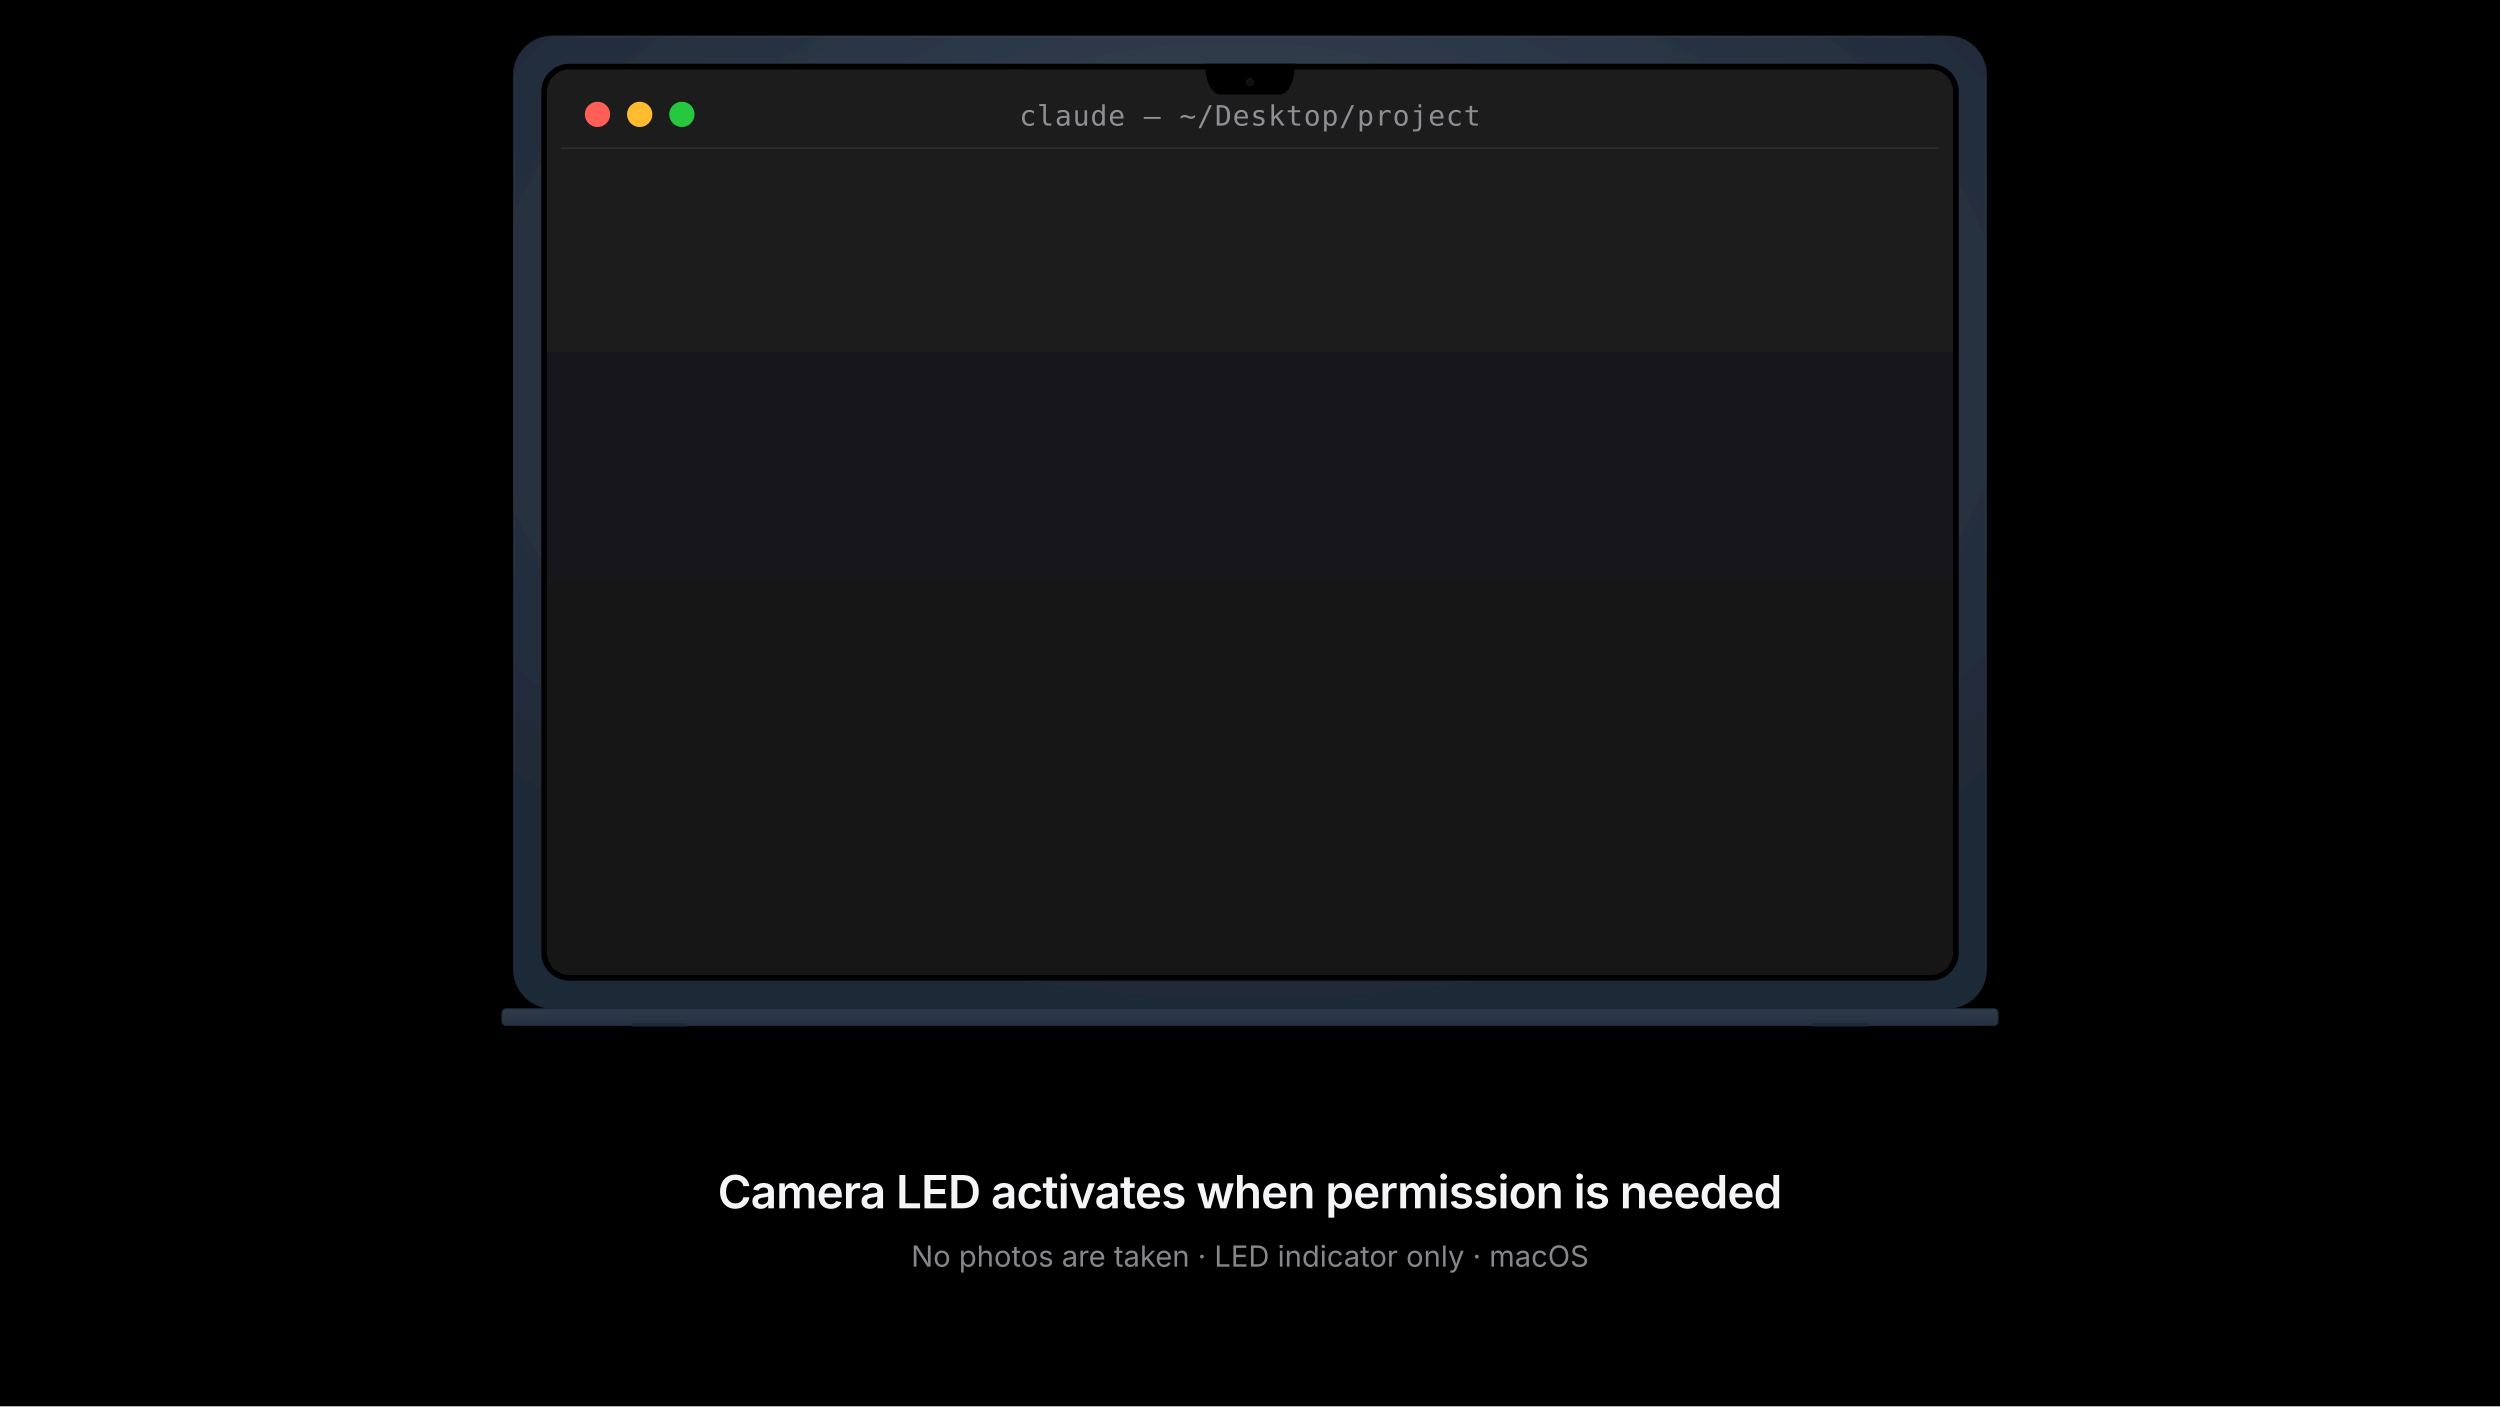
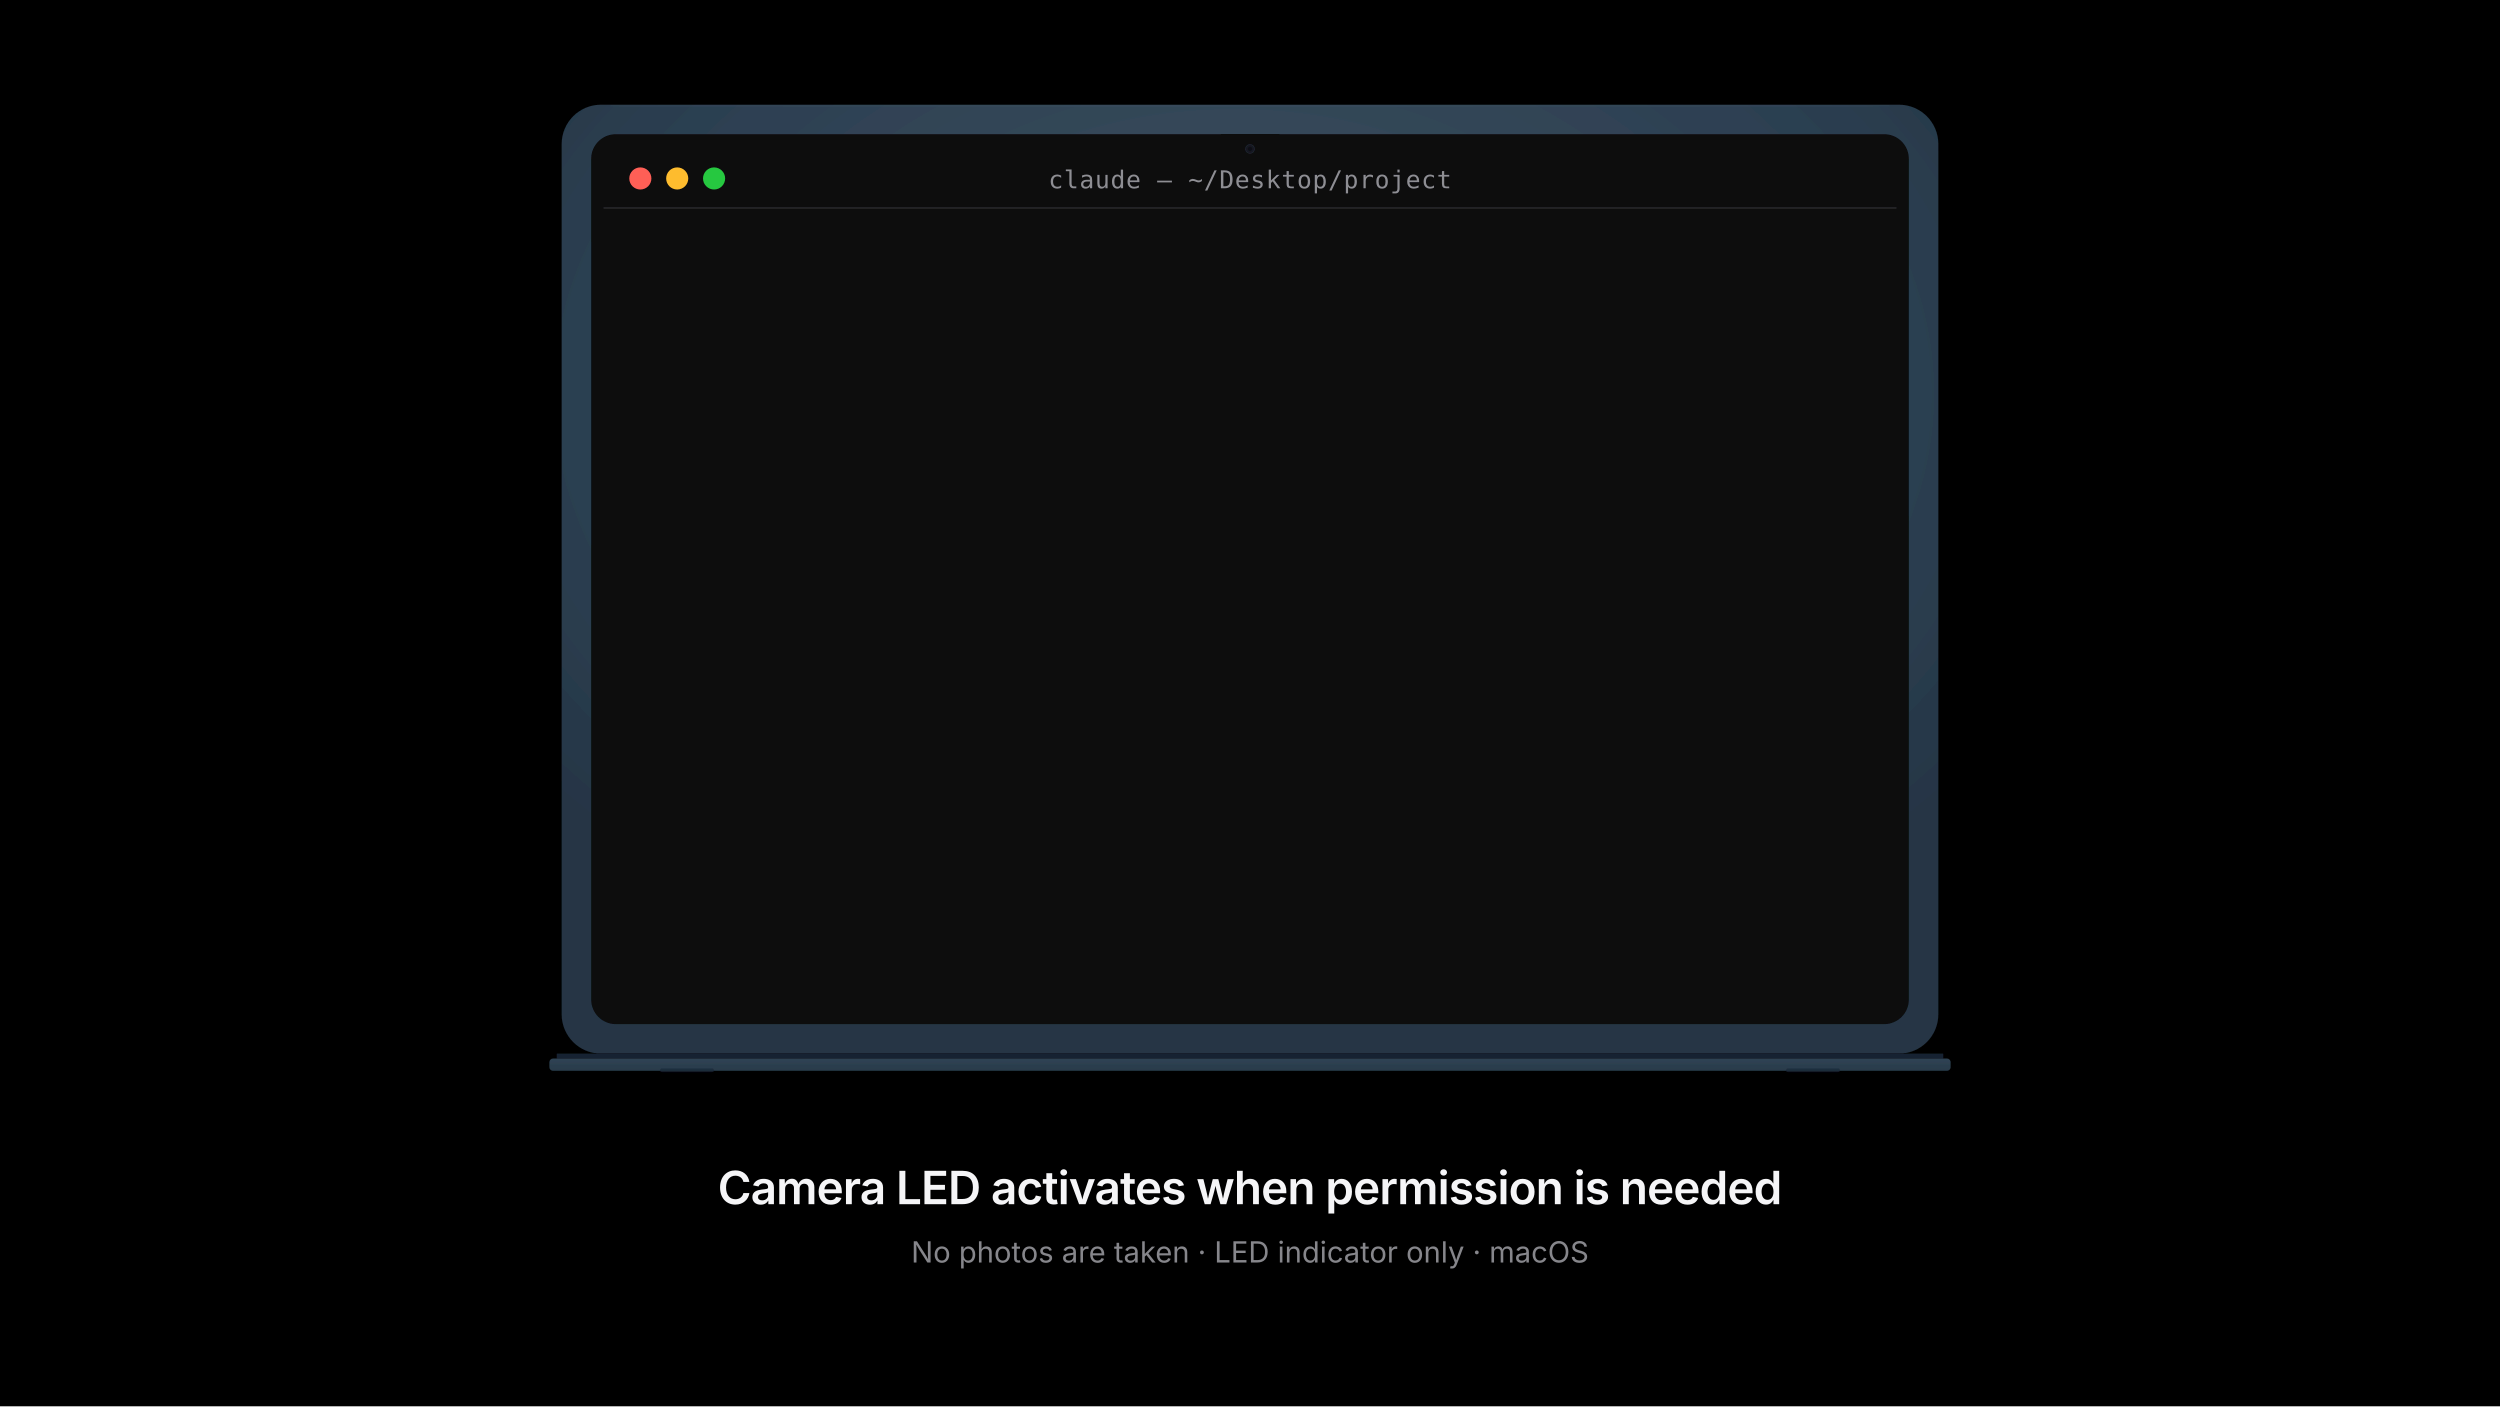
<svg xmlns="http://www.w3.org/2000/svg" viewBox="0 0 1200 675" width="1200" height="675">
  <defs>
-     <radialGradient id="midnightLid" cx="0.5" cy="0.35" r="0.65" fx="0.48" fy="0.28">
-       <stop offset="0%" stop-color="#394656" />
-       <stop offset="45%" stop-color="#2E3A4A" />
-       <stop offset="100%" stop-color="#1F2937" />
+     <radialGradient id="midnightLid" cx="0.5" cy="0.32" r="0.65" fx="0.48" fy="0.25">
+       <stop offset="0%" stop-color="#3D5060" />
+       <stop offset="40%" stop-color="#344758" />
+       <stop offset="80%" stop-color="#2B3E50" />
+       <stop offset="100%" stop-color="#253545" />
    </radialGradient>
    <linearGradient id="midnightBase" x1="0" y1="0" x2="0" y2="1">
-       <stop offset="0%" stop-color="#2E3A4A" />
-       <stop offset="100%" stop-color="#253040" />
+       <stop offset="0%" stop-color="#304354" />
+       <stop offset="100%" stop-color="#283A4A" />
    </linearGradient>
    <linearGradient id="screenBg" x1="0" y1="0" x2="0" y2="1">
      <stop offset="0%" stop-color="#1C1C1E" />
      <stop offset="100%" stop-color="#141416" />
    </linearGradient>
    <filter id="ledGlow" x="-200%" y="-200%" width="500%" height="500%">
-       <feGaussianBlur stdDeviation="6" result="b" />
+       <feGaussianBlur stdDeviation="5" result="b" />
      <feMerge>
        <feMergeNode in="b" />
        <feMergeNode in="SourceGraphic" />
      </feMerge>
    </filter>
-     <filter id="ambientShadow" x="-25%" y="-15%" width="150%" height="160%">
-       <feGaussianBlur stdDeviation="30" result="blur" />
-       <feColorMatrix in="blur" values="0 0 0 0 0  0 0 0 0 0  0 0 0 0 0  0 0 0 0.25 0" />
-     </filter>
-     <filter id="contactShadow" x="-3%" y="-1%" width="106%" height="108%">
-       <feDropShadow dx="0" dy="2" stdDeviation="4" flood-color="#000" flood-opacity="0.2" />
+     <filter id="deviceShadow" x="-8%" y="-4%" width="116%" height="116%">
+       <feDropShadow dx="0" dy="3" stdDeviation="8" flood-color="#000" flood-opacity="0.18" />
    </filter>
  </defs>
  <style>
    .mono { font-family: 'SF Mono', 'Menlo', 'Monaco', monospace; }
    .sf { font-family: 'SF Pro Display', 'SF Pro Text', -apple-system, BlinkMacSystemFont, 'Helvetica Neue', sans-serif; }
  </style>
  <rect width="1200" height="675" fill="#000" />
-   <ellipse cx="600" cy="508" rx="360" ry="18" fill="#000" filter="url(#ambientShadow)" />
-   <g transform="translate(600, 252) scale(1.35)" filter="url(#contactShadow)">
-     <rect x="-262" y="-174" width="524" height="346" rx="14" fill="url(#midnightLid)" />
-     <line x1="-240" y1="-173.5" x2="240" y2="-173.5" stroke="#fff" stroke-opacity="0.05" stroke-width="0.4" stroke-linecap="round" />
-     <line x1="-261.5" y1="-160" x2="-261.5" y2="160" stroke="#fff" stroke-opacity="0.03" stroke-width="0.3" />
-     <line x1="261.5" y1="-160" x2="261.5" y2="160" stroke="#fff" stroke-opacity="0.03" stroke-width="0.3" />
-     <rect x="-252" y="-164" width="504" height="326" rx="10" fill="#000" />
-     <rect x="-250" y="-162" width="500" height="322" rx="8" fill="url(#screenBg)" />
-     <path d="M-16,-164 C-16,-164 -16,-153 -10,-153 L10,-153 C16,-153 16,-164 16,-164" fill="#000" />
-     <circle cx="0" cy="-157.5" r="1.5" fill="#111318" />
-     <circle cx="0" cy="-157.5" r="0.8" fill="#0A0C10" />
-     <circle cx="0" cy="-157.5" r="1" fill="#0A0C10" opacity="0">
-       <animate attributeName="fill" values="#0A0C10;#30D158;#0A0C10" dur="0.9s" begin="2s;12s" end="6.5s;16.5s" repeatCount="indefinite" />
+   <g transform="translate(600, 278) scale(1.18)" filter="url(#deviceShadow)">
+     <rect x="-280" y="-193" width="560" height="386" rx="16" fill="url(#midnightLid)" />
+     <line x1="-260" y1="-192.5" x2="260" y2="-192.5" stroke="#fff" stroke-opacity="0.04" stroke-width="0.4" stroke-linecap="round" />
+     <rect x="-268" y="-181" width="536" height="362" rx="10" fill="#0C0C0E" />
+     <path d="M-12,-181 C-12,-181 -12,-171.5 -7,-171.5 L7,-171.5 C12,-171.5 12,-181 12,-181" fill="#0C0C0E" />
+     <circle cx="0" cy="-175" r="1.8" fill="#151820" stroke="#1E2530" stroke-width="0.3" />
+     <circle cx="0" cy="-175" r="0.9" fill="#0C0E14" />
+     <circle cx="0" cy="-175" r="1" fill="#0C0E14" opacity="0">
+       <animate attributeName="fill" values="#0C0E14;#30D158;#0C0E14" dur="0.9s" begin="2s;12s" end="6.5s;16.5s" repeatCount="indefinite" />
      <animate attributeName="opacity" values="0;1;0" dur="0.9s" begin="2s;12s" end="6.5s;16.5s" repeatCount="indefinite" />
-       <animate attributeName="fill" values="#0A0C10;#0A0C10" dur="0.01s" begin="6.5s;16.5s" fill="freeze" />
+       <animate attributeName="fill" values="#0C0E14;#0C0E14" dur="0.01s" begin="6.5s;16.5s" fill="freeze" />
      <animate attributeName="opacity" values="0;0" dur="0.01s" begin="6.5s;16.5s" fill="freeze" />
    </circle>
-     <circle cx="0" cy="-157.5" r="7" fill="transparent" filter="url(#ledGlow)" opacity="0">
+     <circle cx="0" cy="-175" r="6" fill="transparent" filter="url(#ledGlow)" opacity="0">
      <animate attributeName="fill" values="transparent;#30D158;transparent" dur="0.9s" begin="2s;12s" end="6.5s;16.5s" repeatCount="indefinite" />
      <animate attributeName="opacity" values="0;0.5;0" dur="0.9s" begin="2s;12s" end="6.5s;16.5s" repeatCount="indefinite" />
      <animate attributeName="opacity" values="0;0" dur="0.01s" begin="6.5s;16.5s" fill="freeze" />
    </circle>
-     <rect x="-266" y="172" width="532" height="6" rx="1.5" fill="url(#midnightBase)" stroke="#1F2937" stroke-width="0.3" />
-     <rect x="-220" y="177" width="20" height="1.5" rx="0.75" fill="#1A2332" opacity="0.6" />
-     <rect x="200" y="177" width="20" height="1.5" rx="0.75" fill="#1A2332" opacity="0.6" />
-     <line x1="-260" y1="178" x2="260" y2="178" stroke="#fff" stroke-opacity="0.02" stroke-width="0.3" />
-     <circle cx="-232" cy="-146" r="4.5" fill="#FF5F57" />
-     <circle cx="-217" cy="-146" r="4.5" fill="#FEBC2E" />
-     <circle cx="-202" cy="-146" r="4.5" fill="#28C840" />
-     <text x="0" y="-142" text-anchor="middle" class="mono" font-size="10" fill="#8E8E93" letter-spacing="0.3">claude — ~/Desktop/project</text>
-     <line x1="-245" y1="-134" x2="245" y2="-134" stroke="#38383A" stroke-width="0.4" />
+     <rect x="-282" y="193" width="564" height="2" fill="#162030" />
+     <rect x="-285" y="195" width="570" height="5" rx="1.5" fill="url(#midnightBase)" />
+     <rect x="-240" y="199" width="22" height="1.5" rx="0.75" fill="#1A2838" opacity="0.7" />
+     <rect x="218" y="199" width="22" height="1.5" rx="0.75" fill="#1A2838" opacity="0.7" />
+     <circle cx="-248" cy="-163" r="4.5" fill="#FF5F57" />
+     <circle cx="-233" cy="-163" r="4.5" fill="#FEBC2E" />
+     <circle cx="-218" cy="-163" r="4.5" fill="#28C840" />
+     <text x="0" y="-159" text-anchor="middle" class="mono" font-size="10" fill="#8E8E93" letter-spacing="0.3">claude — ~/Desktop/project</text>
+     <line x1="-263" y1="-151" x2="263" y2="-151" stroke="#38383A" stroke-width="0.4" />
    <g opacity="0">
      <animate attributeName="opacity" values="0;1" dur="0.6s" begin="0.5s;10.5s" fill="freeze" calcMode="spline" keySplines="0.25 0.1 0.25 1" />
      <animate attributeName="opacity" values="1;0" dur="0.4s" begin="9s;19s" fill="freeze" calcMode="spline" keySplines="0.25 0.1 0.25 1" />
-       <rect x="-246" y="-129" width="492" height="17" fill="#1C1C2E" opacity="0.35" rx="2" />
-       <text x="-236" y="-116" class="mono" font-size="11" fill="#BF5AF2" font-weight="500">❯</text>
-       <text x="-222" y="-116" class="mono" font-size="10.5" fill="#F5F5F7">edit my config file</text>
+       <rect x="-264" y="-146" width="528" height="17" fill="#1C1C2E" opacity="0.35" rx="2" />
+       <text x="-254" y="-133" class="mono" font-size="11" fill="#BF5AF2" font-weight="500">❯</text>
+       <text x="-240" y="-133" class="mono" font-size="10.5" fill="#F5F5F7">edit my config file</text>
    </g>
    <g opacity="0">
      <animate attributeName="opacity" values="0;1" dur="0.6s" begin="2s;12s" fill="freeze" calcMode="spline" keySplines="0.25 0.1 0.25 1" />
      <animate attributeName="opacity" values="1;0" dur="0.4s" begin="6.5s;16.5s" fill="freeze" calcMode="spline" keySplines="0.25 0.1 0.25 1" />
-       <text x="-236" y="-93" class="mono" font-size="10" fill="#F5F5F7">● I'll edit your config file.</text>
-       <text x="-236" y="-77" class="mono" font-size="10" fill="#F5F5F7">● Editing 1 file</text>
-       <text x="-146" y="-77" class="mono" font-size="8.5" fill="#636366"> (ctrl+o to expand)</text>
-       <text x="-226" y="-63" class="mono" font-size="9" fill="#636366">└ config.json</text>
-       <line x1="-236" y1="-51" x2="236" y2="-51" stroke="#38383A" stroke-width="0.4" />
-       <text x="-236" y="-35" class="mono" font-size="10.5" fill="#FF9F0A" font-weight="700">Edit file</text>
-       <text x="-226" y="-19" class="mono" font-size="10" fill="#F5F5F7">config.json</text>
-       <text x="-226" y="-5" class="mono" font-size="9" fill="#30D158">+  "theme": "dark"</text>
-       <text x="-236" y="15" class="mono" font-size="10.5" fill="#F5F5F7" font-weight="600">Do you want to proceed?</text>
-       <text x="-236" y="33" class="mono" font-size="10" fill="#0A84FF">❯</text>
-       <text x="-222" y="33" class="mono" font-size="10" fill="#F5F5F7">1. Yes</text>
-       <text x="-224" y="47" class="mono" font-size="10" fill="#636366">  2. Yes, allow editing from this project</text>
-       <text x="-224" y="61" class="mono" font-size="10" fill="#636366">  3. No</text>
-       <line x1="-246" y1="73" x2="246" y2="73" stroke="#2C2C2E" stroke-width="0.4" />
-       <text x="-236" y="87" class="mono" font-size="8" fill="#48484A">Esc to cancel · Tab to amend · ctrl+e to explain</text>
+       <text x="-254" y="-110" class="mono" font-size="10" fill="#F5F5F7">● I'll edit your config file.</text>
+       <text x="-254" y="-94" class="mono" font-size="10" fill="#F5F5F7">● Editing 1 file</text>
+       <text x="-164" y="-94" class="mono" font-size="8.5" fill="#636366"> (ctrl+o to expand)</text>
+       <text x="-244" y="-80" class="mono" font-size="9" fill="#636366">└ config.json</text>
+       <line x1="-254" y1="-68" x2="254" y2="-68" stroke="#38383A" stroke-width="0.4" />
+       <text x="-254" y="-52" class="mono" font-size="10.5" fill="#FF9F0A" font-weight="700">Edit file</text>
+       <text x="-244" y="-36" class="mono" font-size="10" fill="#F5F5F7">config.json</text>
+       <text x="-244" y="-22" class="mono" font-size="9" fill="#30D158">+  "theme": "dark"</text>
+       <text x="-254" y="-2" class="mono" font-size="10.5" fill="#F5F5F7" font-weight="600">Do you want to proceed?</text>
+       <text x="-254" y="16" class="mono" font-size="10" fill="#0A84FF">❯</text>
+       <text x="-240" y="16" class="mono" font-size="10" fill="#F5F5F7">1. Yes</text>
+       <text x="-242" y="30" class="mono" font-size="10" fill="#636366">  2. Yes, allow editing from this project</text>
+       <text x="-242" y="44" class="mono" font-size="10" fill="#636366">  3. No</text>
+       <line x1="-264" y1="56" x2="264" y2="56" stroke="#2C2C2E" stroke-width="0.4" />
+       <text x="-254" y="70" class="mono" font-size="8" fill="#48484A">Esc to cancel · Tab to amend · ctrl+e to explain</text>
    </g>
    <g opacity="0">
      <animate attributeName="opacity" values="0;1" dur="0.5s" begin="2.5s;12.5s" fill="freeze" calcMode="spline" keySplines="0.25 0.1 0.25 1" />
      <animate attributeName="opacity" values="1;0" dur="0.01s" begin="6.5s;16.5s" fill="freeze" />
-       <line x1="14" y1="-157" x2="60" y2="-178" stroke="#30D158" stroke-width="0.6" opacity="0.4" />
-       <rect x="64" y="-189" width="90" height="22" rx="11" fill="#0A1A0F" stroke="#30D158" stroke-width="0.4" opacity="0.85" />
-       <circle cx="78" cy="-178" r="3" fill="#30D158">
+       <line x1="12" y1="-175" x2="54" y2="-196" stroke="#30D158" stroke-width="0.6" opacity="0.4" />
+       <rect x="58" y="-207" width="90" height="22" rx="11" fill="#0A1A0F" stroke="#30D158" stroke-width="0.4" opacity="0.85" />
+       <circle cx="72" cy="-196" r="3" fill="#30D158">
        <animate attributeName="opacity" values="0.3;1;0.3" dur="0.9s" repeatCount="indefinite" />
      </circle>
-       <text x="88" y="-174" class="sf" font-size="10" fill="#30D158" font-weight="500" letter-spacing="0.2">LED Active</text>
+       <text x="82" y="-192" class="sf" font-size="10" fill="#30D158" font-weight="500" letter-spacing="0.2">LED Active</text>
    </g>
    <g opacity="0">
      <animate attributeName="opacity" values="0;1" dur="0.6s" begin="6.5s;16.5s" fill="freeze" calcMode="spline" keySplines="0.25 0.1 0.25 1" />
      <animate attributeName="opacity" values="1;0" dur="0.4s" begin="9s;19s" fill="freeze" calcMode="spline" keySplines="0.25 0.1 0.25 1" />
-       <text x="-236" y="-93" class="mono" font-size="10" fill="#F5F5F7">● I'll edit your config file.</text>
-       <text x="-236" y="-77" class="mono" font-size="10" fill="#30D158">✓</text>
-       <text x="-222" y="-77" class="mono" font-size="10" fill="#F5F5F7">Edited config.json</text>
-       <text x="-222" y="-62" class="mono" font-size="8.5" fill="#636366">1 file changed · 0.8s</text>
-       <rect x="-246" y="-50" width="492" height="17" fill="#1C1C2E" opacity="0.35" rx="2" />
-       <text x="-236" y="-37" class="mono" font-size="11" fill="#BF5AF2" font-weight="500">❯</text>
-       <rect x="-220" y="-45" width="7" height="12" fill="#BF5AF2" opacity="0.7" rx="1">
+       <text x="-254" y="-110" class="mono" font-size="10" fill="#F5F5F7">● I'll edit your config file.</text>
+       <text x="-254" y="-94" class="mono" font-size="10" fill="#30D158">✓</text>
+       <text x="-240" y="-94" class="mono" font-size="10" fill="#F5F5F7">Edited config.json</text>
+       <text x="-240" y="-79" class="mono" font-size="8.5" fill="#636366">1 file changed · 0.8s</text>
+       <rect x="-264" y="-67" width="528" height="17" fill="#1C1C2E" opacity="0.35" rx="2" />
+       <text x="-254" y="-54" class="mono" font-size="11" fill="#BF5AF2" font-weight="500">❯</text>
+       <rect x="-238" y="-62" width="7" height="12" fill="#BF5AF2" opacity="0.7" rx="1">
        <animate attributeName="opacity" values="0.7;0;0.7" dur="1s" repeatCount="indefinite" />
      </rect>
    </g>
    <g opacity="0">
      <animate attributeName="opacity" values="0;1" dur="0.5s" begin="7.5s;17.5s" fill="freeze" calcMode="spline" keySplines="0.25 0.1 0.25 1" />
      <animate attributeName="opacity" values="1;0" dur="0.4s" begin="9s;19s" fill="freeze" />
-       <line x1="14" y1="-157" x2="60" y2="-178" stroke="#8E8E93" stroke-width="0.6" opacity="0.25" />
-       <rect x="64" y="-189" width="74" height="22" rx="11" fill="#1C1C1E" stroke="#48484A" stroke-width="0.4" opacity="0.85" />
-       <text x="80" y="-174" class="sf" font-size="10" fill="#8E8E93" font-weight="500" letter-spacing="0.2">LED Off</text>
-       <path d="M120 -181 L124 -175 L132 -185" fill="none" stroke="#8E8E93" stroke-width="0.8" stroke-linecap="round" stroke-linejoin="round" />
+       <line x1="12" y1="-175" x2="54" y2="-196" stroke="#8E8E93" stroke-width="0.6" opacity="0.25" />
+       <rect x="58" y="-207" width="74" height="22" rx="11" fill="#1C1C1E" stroke="#48484A" stroke-width="0.4" opacity="0.85" />
+       <text x="74" y="-192" class="sf" font-size="10" fill="#8E8E93" font-weight="500" letter-spacing="0.2">LED Off</text>
+       <path d="M114 -199 L118 -193 L126 -203" fill="none" stroke="#8E8E93" stroke-width="0.8" stroke-linecap="round" stroke-linejoin="round" />
    </g>
  </g>
-   <text x="600" y="580" text-anchor="middle" class="sf" font-size="22" fill="#F5F5F7" font-weight="600" letter-spacing="-0.4">Camera LED activates when permission is needed</text>
-   <text x="600" y="608" text-anchor="middle" class="sf" font-size="14" fill="#86868B" font-weight="400">No photos are taken · LED indicator only · macOS</text>
+   <text x="600" y="578" text-anchor="middle" class="sf" font-size="22" fill="#F5F5F7" font-weight="600" letter-spacing="-0.4">Camera LED activates when permission is needed</text>
+   <text x="600" y="606" text-anchor="middle" class="sf" font-size="14" fill="#86868B" font-weight="400">No photos are taken · LED indicator only · macOS</text>
</svg>
